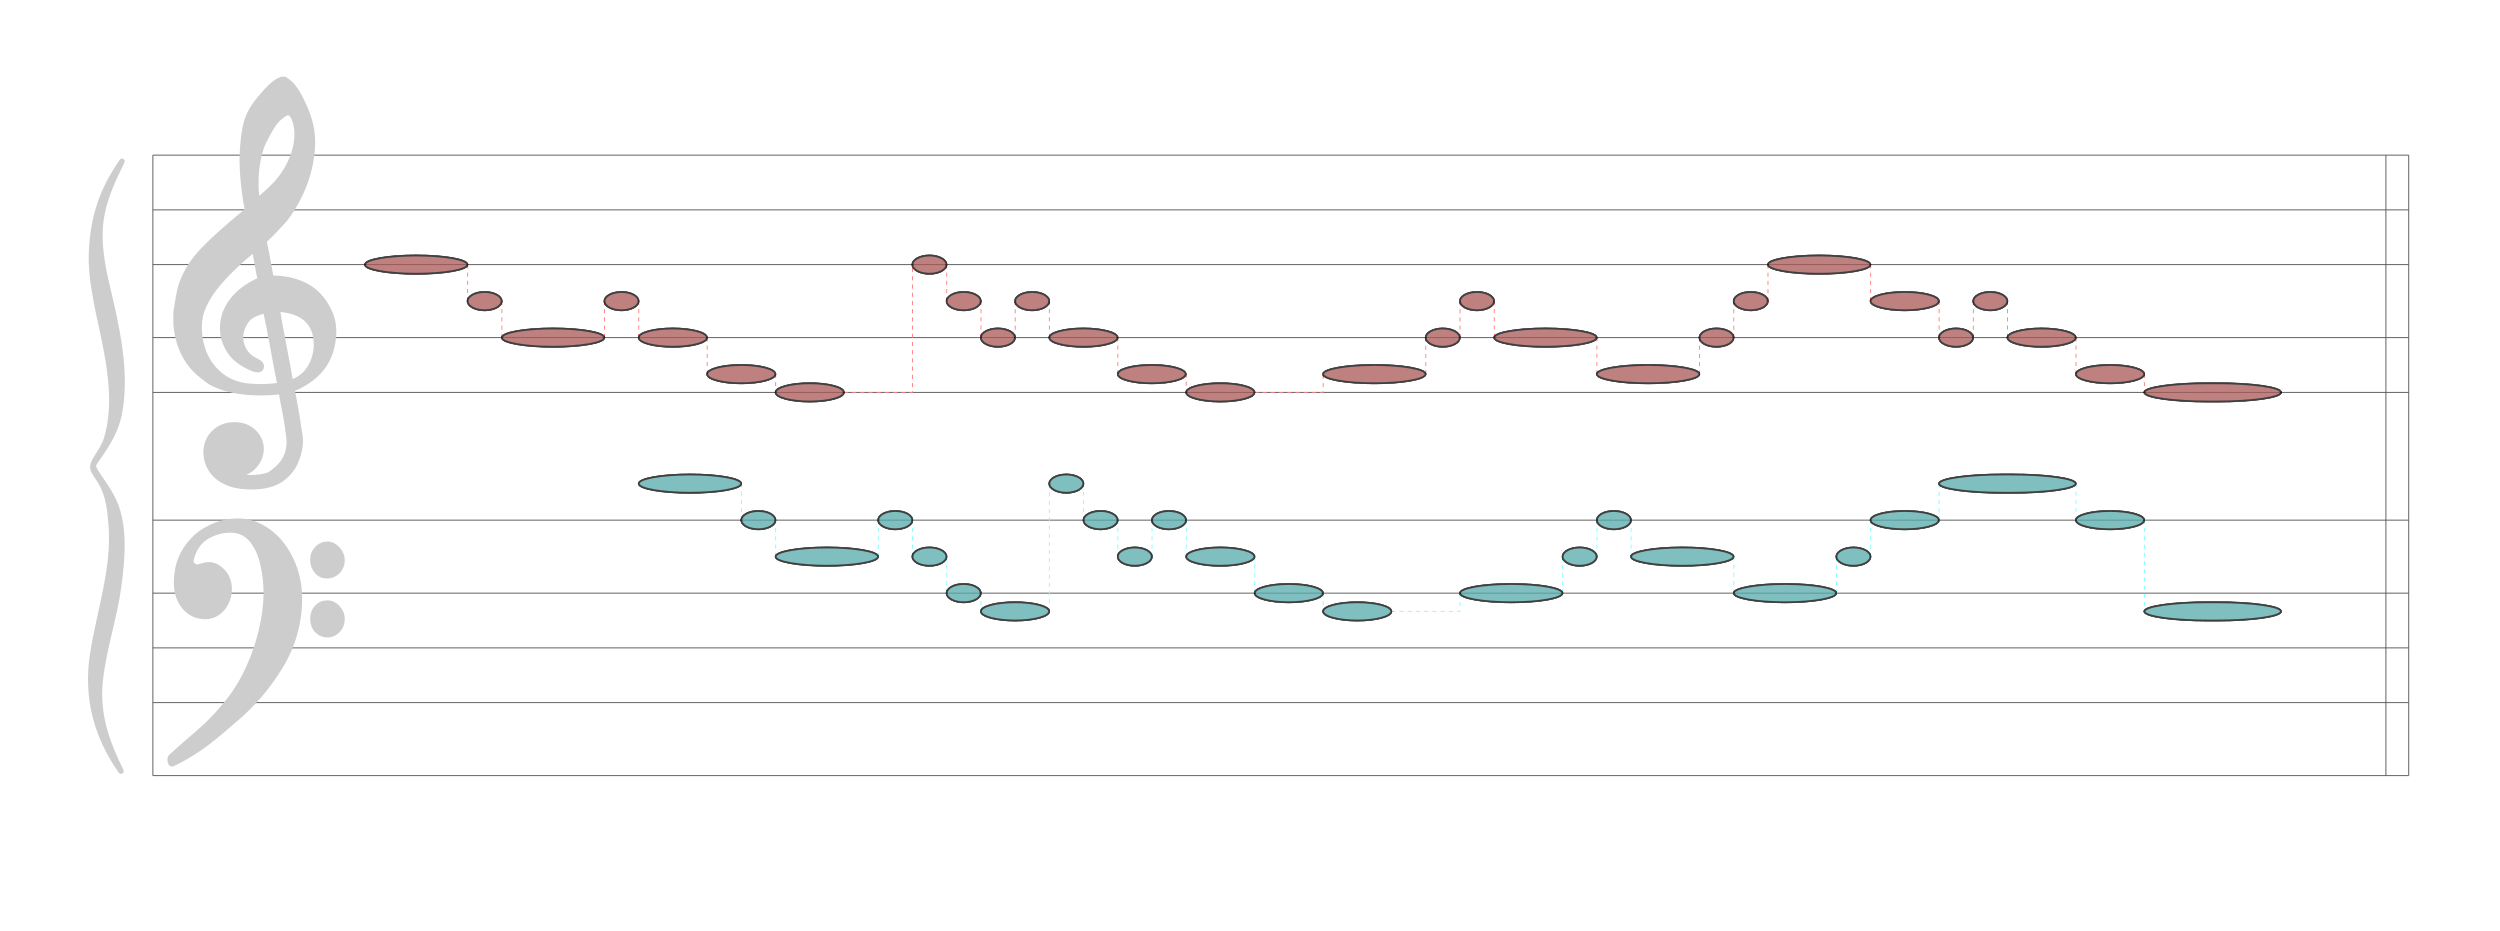
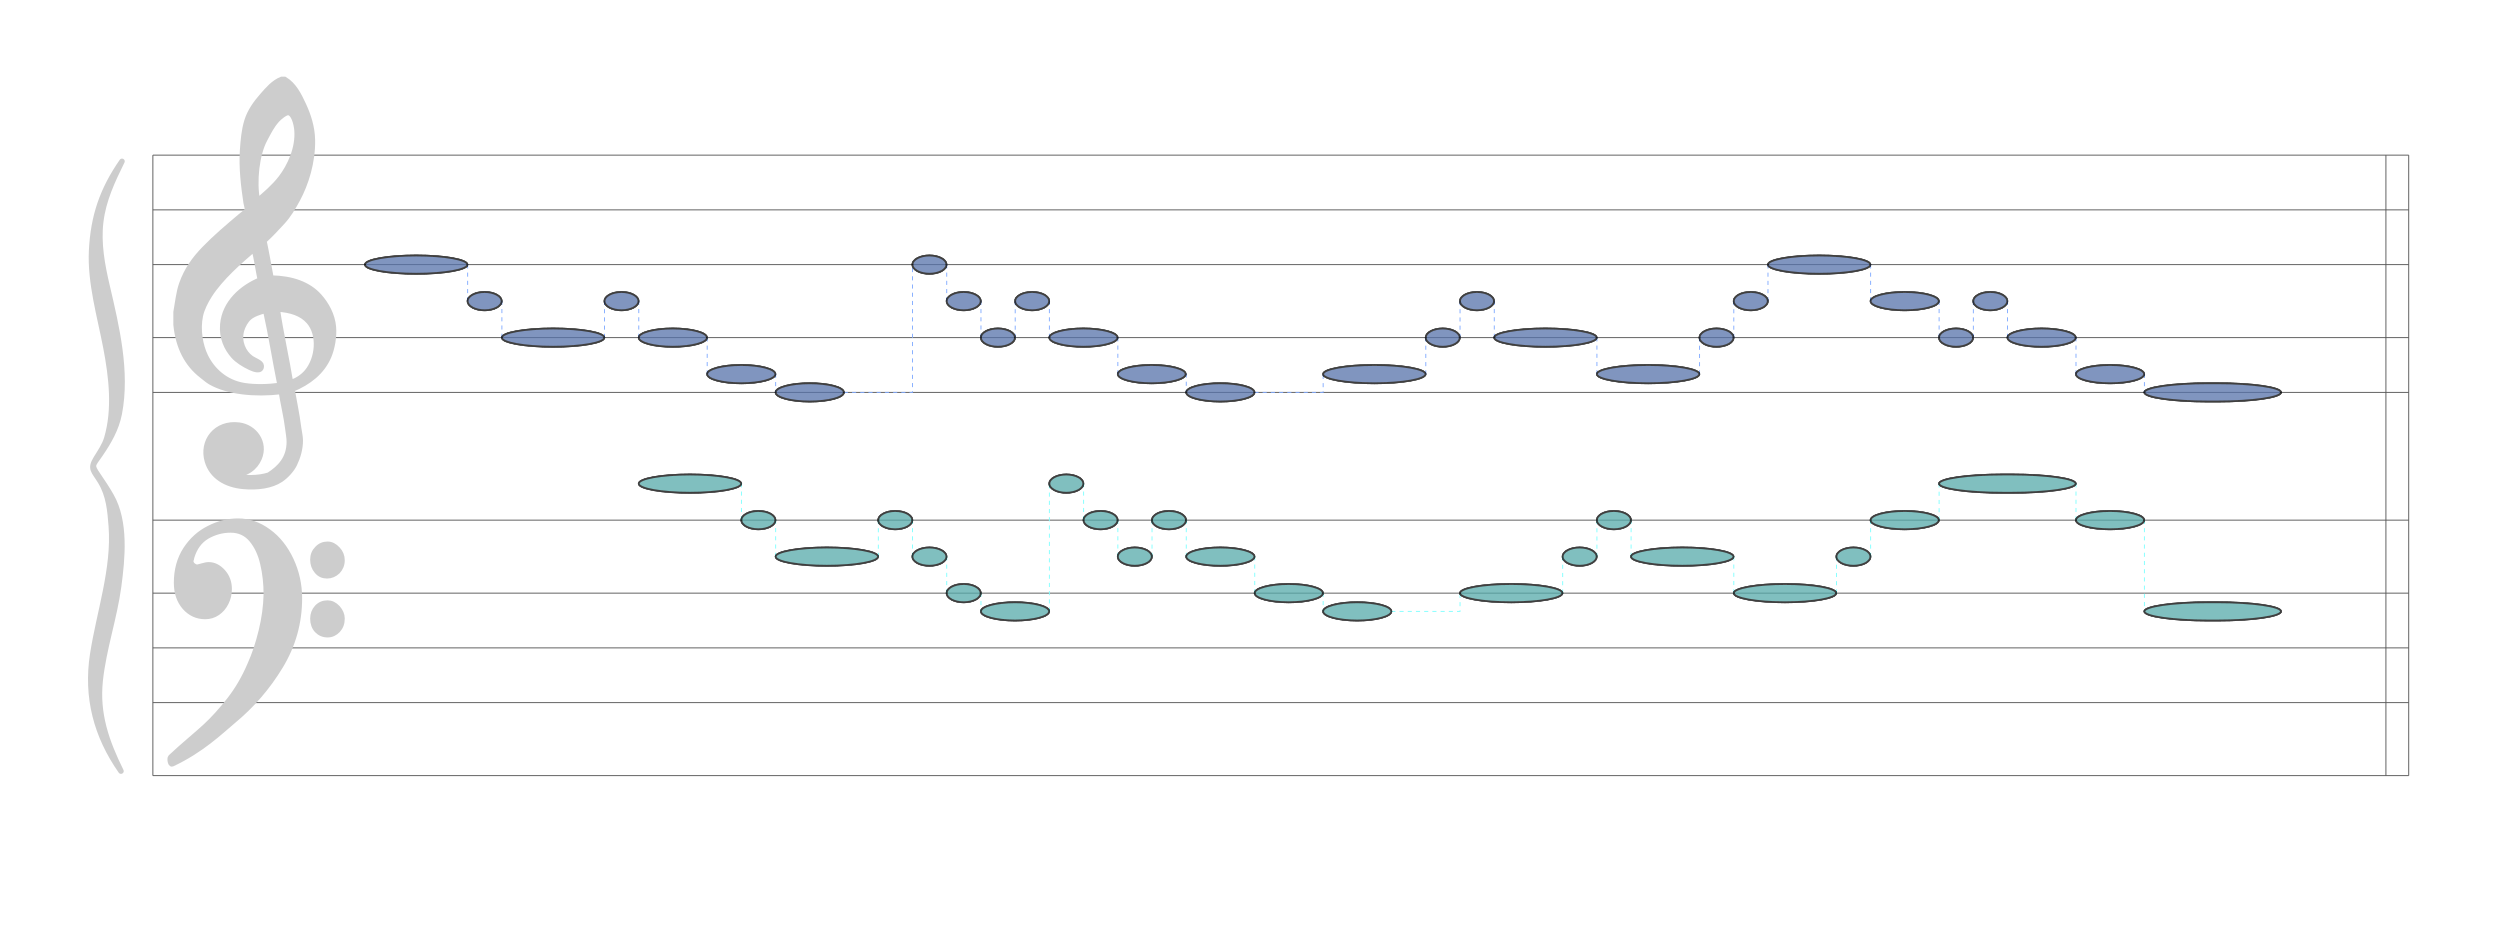
<svg xmlns="http://www.w3.org/2000/svg" version="1.1" viewPort="0 40 29.995 41" viewBox="-200 -50 1369.84 510" width="1369.84" height="510">
  <filter id="constantOpacity">
    <feComponentTransfer>
      <feFuncA type="table" tableValues="0 .5 .5" />
    </feComponentTransfer>
  </filter>
  <g transform="scale(35, -10) translate(0, -81)">
    <g class="staff-lines" stroke-width="0.5" stroke="#555555">
      <path vector-effect="non-scaling-stroke" d="M-3.321 64.5 L31.995 64.5" />
      <path vector-effect="non-scaling-stroke" d="M-3.321 67.5 L31.995 67.5" />
      <path vector-effect="non-scaling-stroke" d="M-3.321 71.5 L31.995 71.5" />
      <path vector-effect="non-scaling-stroke" d="M-3.321 74.5 L31.995 74.5" />
      <path vector-effect="non-scaling-stroke" d="M-3.321 77.5 L31.995 77.5" />
      <path vector-effect="non-scaling-stroke" d="M-3.321 43.5 L31.995 43.5" />
      <path vector-effect="non-scaling-stroke" d="M-3.321 47.5 L31.995 47.5" />
      <path vector-effect="non-scaling-stroke" d="M-3.321 50.5 L31.995 50.5" />
      <path vector-effect="non-scaling-stroke" d="M-3.321 53.5 L31.995 53.5" />
      <path vector-effect="non-scaling-stroke" d="M-3.321 57.5 L31.995 57.5" />
      <path vector-effect="non-scaling-stroke" d="M31.638,43.5 L31.638,77.5" />
      <path vector-effect="non-scaling-stroke" d="M31.995,43.5 L31.995,77.5" />
      <path vector-effect="non-scaling-stroke" d="M-3.321,43.5 L-3.321,77.5 z" />
    </g>
    <g transform="scale(0.714286, 1)">
      <g vector-effect="non-scaling-stroke" class="treble-clef" stroke="#cdcdcd" stroke-width="3" fill="#cdcdcd" transform="translate(-17.25, 5.15) scale(0.06, 0.07)">
        <path vector-effect="non-scaling-stroke" d="M250.026,1080.111c-2.375-5.813-4.501-12.037-5.616-19.656c-1.07-7.32-1.387-15.609-1.62-23.113    c-0.426-13.713,0.409-28.548,1.296-41.038c0.132-1.861,0.517-3.882,0.432-5.183c-0.118-1.794-1.622-3.834-2.484-5.401    c-4.551-8.266-9.023-16.291-13.176-25.488c-3.56-7.883-6.46-16.235-8.316-27.648c-1.087-6.682-1.406-14.26-2.053-21.816   c0-3.313,0-6.623,0-9.936c0.817-17.854,4.099-30.916,9.396-39.743c1.084-1.808,2.228-3.951,3.24-5.186    c6.218-7.579,16.081-9.873,25.812-7.343c0.598-8.887,1.858-19.53,2.376-28.944c0.193-3.49,0.54-7.194,0.54-10.368    c-0.003-13.193-3.44-20.603-7.452-26.135c-3.645-2.613-9.925-3.099-13.176,0.43c4.904-0.174,8.174,5.425,9.612,12.744    c2.427,12.351-1.738,24.386-7.344,25.918c-8.458,2.316-13.738-12.691-11.556-28.295c1.622-11.598,6.603-18.42,13.176-19.655    c5.073-0.956,10.149,0.426,13.608,5.399c1.988,2.858,4.009,7.685,4.968,11.879c1.246,5.448,2.18,12.212,2.16,18.792    c-0.01,3.246-0.453,6.761-0.648,10.152c-0.614,10.689-1.579,19.729-2.376,29.812c6.095,5.437,10.941,13.432,13.392,25.704    c1.302,6.52,2.035,15.517,1.727,23.111c-0.375,9.302-2.565,17.712-5.183,23.975c-3.863,9.248-9.852,13.985-17.604,14.257    c-0.849,9.749-1.633,19.633-2.593,29.159c2.376,4.619,4.55,9.643,6.805,14.906c2.185,5.095,3.892,11.286,5.508,17.712    c2.98,11.855,5.576,29.004,5.4,46.44c-0.102,10.157-1.538,19.319-3.24,27.215c-1.691,7.847-3.557,15.81-6.912,20.089    c-0.36,0-0.72,0-1.08,0C254.113,1090.306,252.068,1085.104,250.026,1080.111z M248.19,997.6    c-1.362,15.429-0.295,36.475,2.7,48.384c1.367,5.441,2.426,10.329,4.428,15.122c0.854,2.04,3.006,5.909,4.104,5.83    c2.104-0.153,3.064-9.245,3.24-13.824c0.542-14.092-2.623-28.387-5.832-37.366C254.247,1008.515,250.911,1002.572,248.19,997.6z     M249.27,935.823c-6.565-5.809-13.02-17.569-13.716-34.776c-0.425-10.517,1.463-18.693,3.888-24.624    c1.422-3.478,3.789-6.692,6.156-9.072c1.287-1.293,4.09-3.666,3.996,1.296c-0.048,2.584-2.504,4.06-3.888,6.263    c-2.557,4.079-4.489,12.399-3.348,21.385c0.481,3.784,1.636,7.983,2.808,10.153c1.458,2.697,3.725,4.34,6.048,5.615    c1.987-19.137,3.451-39.323,5.292-58.753c-4.493-1.347-9.224-1.49-13.068-0.213c-6.922,2.298-11.753,12.045-14.256,23.111    c-1.838,8.128-2.944,20.546-1.837,31.752c0.529,5.353,1.939,11.271,3.348,15.984c4.113,13.751,11.055,26.606,16.308,36.289    C247.971,952.523,248.466,943.862,249.27,935.823z M260.286,855.473c-1.479,19.361-3.545,38.701-4.86,57.671    c5.07-0.638,9.023-3.541,11.556-9.718c4.25-10.369,3.378-29.217-0.648-39.53C264.924,860.283,262.694,856.868,260.286,855.473z" />
      </g>
      <g class="bass-clef" fill="#cdcdcd" stroke="#cdcdcd" transform="scale(1.02, 1) translate(-0.25, 0.25)" stroke-width="3">
        <g transform="matrix(0.1835537,0,0,0.1830159,-98.29797,-1128.841)">
          <path vector-effect="non-scaling-stroke" d="M514.308,6407.837c3.419,4.086,5.655,9.64,7.124,12.803     c2.204,4.648,4.046,10.097,5.538,16.384c1.492,6.287,2.238,13.068,2.238,20.385c0,4.115-0.338,7.925-0.991,11.507     c-0.653,3.543-1.527,6.4-2.647,8.459c-1.108,2.095-2.297,3.125-3.545,3.125c-1.142,0-2.262-0.687-3.369-2.135     c-1.119-1.41-2.029-3.505-2.752-6.325c-0.711-2.819-1.073-6.135-1.073-9.982c0-3.011,0.326-5.411,0.968-7.317     c0.653-1.867,1.446-2.78,2.379-2.78c0.513,0,0.991,0.342,1.422,1.104c0.431,0.724,0.769,1.753,1.014,3.011     c0.245,1.257,0.373,2.628,0.373,4.077c0,2.019-0.245,3.733-0.735,5.144c-0.501,1.41-1.049,2.132-1.667,2.132     c-0.21,0-0.466-0.152-0.781-0.38c-0.303-0.229-0.501-0.342-0.571-0.342c-0.14,0-0.292,0.152-0.466,0.495     c-0.175,0.342-0.268,0.799-0.292,1.41c0.07,0.495,0.117,0.838,0.117,1.104c0.338,2.896,0.944,4.953,1.796,6.249     c0.863,1.258,1.784,1.905,2.763,1.905c1.014,0,1.83-0.953,2.46-2.858c0.63-1.943,1.073-4.344,1.329-7.277     c0.268-2.896,0.396-5.981,0.396-9.22c-0.035-3.468-0.221-7.125-0.583-10.897c-0.361-3.81-0.804-7.163-1.317-10.059     c-0.653-3.925-1.458-7.468-2.414-10.593c-0.956-3.124-1.889-5.752-2.775-7.849c-0.886-2.133-2.731-5.973-4.104-9.297     C514,6409.468,514.126,6407.62,514.308,6407.837z" />
          <path vector-effect="non-scaling-stroke" d="M531.259,6465.557c0.313-0.979,0.705-1.415,1.189-1.415     c0.457,0,0.862,0.436,1.228,1.306c0.339,0.908,0.522,2.032,0.522,3.339c0,1.233-0.17,2.358-0.522,3.302     c-0.353,0.979-0.745,1.488-1.163,1.488c-0.483,0-0.888-0.436-1.215-1.343c-0.34-0.871-0.509-1.958-0.509-3.266     C530.789,6467.626,530.945,6466.5,531.259,6465.557z" />
          <path vector-effect="non-scaling-stroke" d="M531.272,6447.847c0.327-0.871,0.732-1.342,1.241-1.342     c0.457,0,0.849,0.471,1.189,1.378c0.327,0.908,0.497,2.033,0.497,3.447c0,1.162-0.183,2.214-0.522,3.193     c-0.366,0.98-0.745,1.452-1.163,1.452c-0.509,0-0.914-0.436-1.241-1.343c-0.313-0.87-0.483-1.996-0.483-3.301     C530.789,6449.879,530.958,6448.717,531.272,6447.847z" />
        </g>
      </g>
    </g>
    <g transform="scale(0.714286, 1)">
      <g class="brace" transform="rotate(0.2) translate(30.5,-324) scale(1,-1) scale(.0175)">
        <path vector-effect="non-scaling-stroke" stroke="#cdcdcd" fill="#cdcdcd" stroke-width="3" stroke-linejoin="round" d="M-2031.812-22924.453    c-24.919,88.91-36.494,171.418-39.024,279.09c-2.379,101.156,9.877,207.264,16.991,305.533    c6.605,91.162,10.955,191.51-0.048,282.248c-2.757,22.732-8.614,43.227-13.597,63.254c-8.261,33.207-2.886,38.68,5.136,72.111    c10.485,43.689,11.808,90.887,13.172,140.795c3.604,132-16.215,270.613-24.675,400.074    c-8.818,134.883,3.651,255.861,34.113,366.164c-17.906-92.289-29.886-179.082-25.068-283.635    c4.572-99.275,18.379-195.207,24.078-294.23c5.11-88.826,9.914-203.154-8.344-284.342c-4.91-21.82-10.217-42.227-15.835-62.98    c-9.146-33.812-7.235-31.322,2.353-65.664c11.021-39.504,20.774-80.965,24.589-128.662c10.5-131.361-2.347-271.072-13.816-398.416    c-5.957-66.148-10.878-134.006-7.34-202.238C-2055.575-22803.877-2044.086-22863.117-2031.812-22924.453L-2031.812-22924.453z" />
      </g>
    </g>
    <g style="stroke-width:1; stroke:black;">
      <g class="note-lines track-2" fill="none" stroke="hsl(180, 100%, 75%)" stroke-dasharray="2.25" vector-effect="non-scaling-stroke" stroke-width="0.5">
        <path vector-effect="non-scaling-stroke" d=" M5.888 59.5 L5.893 59.5 L5.893 57.5" />
        <path vector-effect="non-scaling-stroke" d=" M6.424 57.5 L6.429 57.5 L6.429 55.5" />
        <path vector-effect="non-scaling-stroke" d=" M8.031 55.5 L8.036 55.5 L8.036 57.5" />
        <path vector-effect="non-scaling-stroke" d=" M8.567 57.5 L8.571 57.5 L8.571 55.5" />
        <path vector-effect="non-scaling-stroke" d=" M9.103 55.5 L9.107 55.5 L9.107 53.5" />
        <path vector-effect="non-scaling-stroke" d=" M9.638 53.5 L9.643 53.5 L9.643 52.5" />
        <path vector-effect="non-scaling-stroke" d=" M10.71 52.5 L10.714 52.5 L10.714 59.5" />
        <path vector-effect="non-scaling-stroke" d=" M11.245 59.5 L11.25 59.5 L11.25 57.5" />
        <path vector-effect="non-scaling-stroke" d=" M11.781 57.5 L11.786 57.5 L11.786 55.5" />
        <path vector-effect="non-scaling-stroke" d=" M12.317 55.5 L12.321 55.5 L12.321 57.5" />
        <path vector-effect="non-scaling-stroke" d=" M12.853 57.5 L12.857 57.5 L12.857 55.5" />
        <path vector-effect="non-scaling-stroke" d=" M13.924 55.5 L13.929 55.5 L13.929 53.5" />
        <path vector-effect="non-scaling-stroke" d=" M14.995 53.5 L15 53.5 L15 52.5" />
        <path vector-effect="non-scaling-stroke" d=" M16.067 52.5 L17.143 52.5 L17.143 53.5" />
        <path vector-effect="non-scaling-stroke" d=" M18.745 53.5 L18.75 53.5 L18.75 55.5" />
        <path vector-effect="non-scaling-stroke" d=" M19.281 55.5 L19.286 55.5 L19.286 57.5" />
        <path vector-effect="non-scaling-stroke" d=" M19.817 57.5 L19.821 57.5 L19.821 55.5" />
        <path vector-effect="non-scaling-stroke" d=" M21.424 55.5 L21.429 55.5 L21.429 53.5" />
        <path vector-effect="non-scaling-stroke" d=" M23.031 53.5 L23.036 53.5 L23.036 55.5" />
        <path vector-effect="non-scaling-stroke" d=" M23.567 55.5 L23.571 55.5 L23.571 57.5" />
        <path vector-effect="non-scaling-stroke" d=" M24.638 57.5 L24.643 57.5 L24.643 59.5" />
        <path vector-effect="non-scaling-stroke" d=" M26.781 59.5 L26.786 59.5 L26.786 57.5" />
        <path vector-effect="non-scaling-stroke" d=" M27.853 57.5 L27.857 57.5 L27.857 52.5" />
      </g>
-       <g class="note-lines track-1" fill="none" stroke="hsl(0, 100%, 75%)" stroke-dasharray="2.25" vector-effect="non-scaling-stroke" stroke-width="0.5">
+       <g class="note-lines track-1" fill="none" stroke="hsl(220, 100%, 75%)" stroke-dasharray="2.25" vector-effect="non-scaling-stroke" stroke-width="0.5">
        <path vector-effect="non-scaling-stroke" d=" M1.603 71.5 L1.607 71.5 L1.607 69.5" />
        <path vector-effect="non-scaling-stroke" d=" M2.138 69.5 L2.143 69.5 L2.143 67.5" />
        <path vector-effect="non-scaling-stroke" d=" M3.746 67.5 L3.75 67.5 L3.75 69.5" />
        <path vector-effect="non-scaling-stroke" d=" M4.281 69.5 L4.286 69.5 L4.286 67.5" />
        <path vector-effect="non-scaling-stroke" d=" M5.353 67.5 L5.357 67.5 L5.357 65.5" />
        <path vector-effect="non-scaling-stroke" d=" M6.424 65.5 L6.429 65.5 L6.429 64.5" />
        <path vector-effect="non-scaling-stroke" d=" M7.496 64.5 L8.571 64.5 L8.571 71.5" />
        <path vector-effect="non-scaling-stroke" d=" M9.103 71.5 L9.107 71.5 L9.107 69.5" />
        <path vector-effect="non-scaling-stroke" d=" M9.638 69.5 L9.643 69.5 L9.643 67.5" />
        <path vector-effect="non-scaling-stroke" d=" M10.174 67.5 L10.179 67.5 L10.179 69.5" />
        <path vector-effect="non-scaling-stroke" d=" M10.71 69.5 L10.714 69.5 L10.714 67.5" />
        <path vector-effect="non-scaling-stroke" d=" M11.781 67.5 L11.786 67.5 L11.786 65.5" />
        <path vector-effect="non-scaling-stroke" d=" M12.847 65.5 L12.857 65.5 L12.857 64.5" />
        <path vector-effect="non-scaling-stroke" d=" M13.924 64.5 L15 64.5 L15 65.5" />
        <path vector-effect="non-scaling-stroke" d=" M16.603 65.5 L16.607 65.5 L16.607 67.5" />
        <path vector-effect="non-scaling-stroke" d=" M17.138 67.5 L17.143 67.5 L17.143 69.5" />
        <path vector-effect="non-scaling-stroke" d=" M17.674 69.5 L17.679 69.5 L17.679 67.5" />
        <path vector-effect="non-scaling-stroke" d=" M19.281 67.5 L19.286 67.5 L19.286 65.5" />
        <path vector-effect="non-scaling-stroke" d=" M20.888 65.5 L20.893 65.5 L20.893 67.5" />
        <path vector-effect="non-scaling-stroke" d=" M21.424 67.5 L21.429 67.5 L21.429 69.5" />
        <path vector-effect="non-scaling-stroke" d=" M21.96 69.5 L21.964 69.5 L21.964 71.5" />
        <path vector-effect="non-scaling-stroke" d=" M23.567 71.5 L23.571 71.5 L23.571 69.5" />
        <path vector-effect="non-scaling-stroke" d=" M24.638 69.5 L24.643 69.5 L24.643 67.5" />
        <path vector-effect="non-scaling-stroke" d=" M25.174 67.5 L25.179 67.5 L25.179 69.5" />
        <path vector-effect="non-scaling-stroke" d=" M25.71 69.5 L25.714 69.5 L25.714 67.5" />
        <path vector-effect="non-scaling-stroke" d=" M26.781 67.5 L26.786 67.5 L26.786 65.5" />
        <path vector-effect="non-scaling-stroke" d=" M27.853 65.5 L27.857 65.5 L27.857 64.5" />
      </g>
      <g opacity="0.5" class="note-backdrops track-2" style="fill:black;">
        <g class="note key-59 ont-4d286 offt-5d888 maxima">
          <rect vector-effect="non-scaling-stroke" rx="1" ry="1" x="4.286" y="59" width="1.603" height="1" />
        </g>
        <g class="note key-57 ont-5d893 offt-6d424">
          <rect vector-effect="non-scaling-stroke" rx="1" ry="1" x="5.893" y="57" width="0.531" height="1" />
        </g>
        <g class="note key-55 ont-6d429 offt-8d031">
          <rect vector-effect="non-scaling-stroke" rx="1" ry="1" x="6.429" y="55" width="1.603" height="1" />
        </g>
        <g class="note key-57 ont-8d036 offt-8d567">
          <rect vector-effect="non-scaling-stroke" rx="1" ry="1" x="8.036" y="57" width="0.531" height="1" />
        </g>
        <g class="note key-55 ont-8d571 offt-9d103">
          <rect vector-effect="non-scaling-stroke" rx="1" ry="1" x="8.571" y="55" width="0.531" height="1" />
        </g>
        <g class="note key-53 ont-9d107 offt-9d638">
          <rect vector-effect="non-scaling-stroke" rx="1" ry="1" x="9.107" y="53" width="0.531" height="1" />
        </g>
        <g class="note key-52 ont-9d643 offt-10d710 minima">
          <rect vector-effect="non-scaling-stroke" rx="1" ry="1" x="9.643" y="52" width="1.067" height="1" />
        </g>
        <g class="note key-59 ont-10d714 offt-11d246 maxima">
          <rect vector-effect="non-scaling-stroke" rx="1" ry="1" x="10.714" y="59" width="0.531" height="1" />
        </g>
        <g class="note key-57 ont-11d250 offt-11d781">
          <rect vector-effect="non-scaling-stroke" rx="1" ry="1" x="11.25" y="57" width="0.531" height="1" />
        </g>
        <g class="note key-55 ont-11d786 offt-12d317">
          <rect vector-effect="non-scaling-stroke" rx="1" ry="1" x="11.786" y="55" width="0.531" height="1" />
        </g>
        <g class="note key-57 ont-12d321 offt-12d853">
          <rect vector-effect="non-scaling-stroke" rx="1" ry="1" x="12.321" y="57" width="0.531" height="1" />
        </g>
        <g class="note key-55 ont-12d857 offt-13d924">
          <rect vector-effect="non-scaling-stroke" rx="1" ry="1" x="12.857" y="55" width="1.067" height="1" />
        </g>
        <g class="note key-53 ont-13d929 offt-14d996">
          <rect vector-effect="non-scaling-stroke" rx="1" ry="1" x="13.929" y="53" width="1.067" height="1" />
        </g>
        <g class="note key-52 ont-15d000 offt-16d067 minima">
          <rect vector-effect="non-scaling-stroke" rx="1" ry="1" x="15" y="52" width="1.067" height="1" />
        </g>
        <g class="note key-53 ont-17d143 offt-18d746">
          <rect vector-effect="non-scaling-stroke" rx="1" ry="1" x="17.143" y="53" width="1.603" height="1" />
        </g>
        <g class="note key-55 ont-18d750 offt-19d281">
          <rect vector-effect="non-scaling-stroke" rx="1" ry="1" x="18.75" y="55" width="0.531" height="1" />
        </g>
        <g class="note key-57 ont-19d286 offt-19d817">
          <rect vector-effect="non-scaling-stroke" rx="1" ry="1" x="19.286" y="57" width="0.531" height="1" />
        </g>
        <g class="note key-55 ont-19d821 offt-21d424">
          <rect vector-effect="non-scaling-stroke" rx="1" ry="1" x="19.821" y="55" width="1.603" height="1" />
        </g>
        <g class="note key-53 ont-21d429 offt-23d031">
          <rect vector-effect="non-scaling-stroke" rx="1" ry="1" x="21.429" y="53" width="1.603" height="1" />
        </g>
        <g class="note key-55 ont-23d036 offt-23d567">
          <rect vector-effect="non-scaling-stroke" rx="1" ry="1" x="23.036" y="55" width="0.531" height="1" />
        </g>
        <g class="note key-57 ont-23d571 offt-24d638">
          <rect vector-effect="non-scaling-stroke" rx="1" ry="1" x="23.571" y="57" width="1.067" height="1" />
        </g>
        <g class="note key-59 ont-24d643 offt-26d781 maxima">
          <rect vector-effect="non-scaling-stroke" rx="1" ry="1" x="24.643" y="59" width="2.138" height="1" />
        </g>
        <g class="note key-57 ont-26d786 offt-27d853">
          <rect vector-effect="non-scaling-stroke" rx="1" ry="1" x="26.786" y="57" width="1.067" height="1" />
        </g>
        <g class="note key-52 ont-27d857 offt-29d996 minima">
          <rect vector-effect="non-scaling-stroke" rx="1" ry="1" x="27.857" y="52" width="2.138" height="1" />
        </g>
      </g>
      <g opacity="0.5" class="note-backdrops track-1" style="fill:black;">
        <g class="note key-71 ont-0d000 offt-1d603 maxima">
          <rect vector-effect="non-scaling-stroke" rx="1" ry="1" x="0" y="71" width="1.603" height="1" />
        </g>
        <g class="note key-69 ont-1d607 offt-2d138">
          <rect vector-effect="non-scaling-stroke" rx="1" ry="1" x="1.607" y="69" width="0.531" height="1" />
        </g>
        <g class="note key-67 ont-2d143 offt-3d746">
          <rect vector-effect="non-scaling-stroke" rx="1" ry="1" x="2.143" y="67" width="1.603" height="1" />
        </g>
        <g class="note key-69 ont-3d750 offt-4d281">
          <rect vector-effect="non-scaling-stroke" rx="1" ry="1" x="3.75" y="69" width="0.531" height="1" />
        </g>
        <g class="note key-67 ont-4d286 offt-5d353">
          <rect vector-effect="non-scaling-stroke" rx="1" ry="1" x="4.286" y="67" width="1.067" height="1" />
        </g>
        <g class="note key-65 ont-5d357 offt-6d424">
          <rect vector-effect="non-scaling-stroke" rx="1" ry="1" x="5.357" y="65" width="1.067" height="1" />
        </g>
        <g class="note key-64 ont-6d429 offt-7d496 minima">
          <rect vector-effect="non-scaling-stroke" rx="1" ry="1" x="6.429" y="64" width="1.067" height="1" />
        </g>
        <g class="note key-71 ont-8d571 offt-9d103 maxima">
          <rect vector-effect="non-scaling-stroke" rx="1" ry="1" x="8.571" y="71" width="0.531" height="1" />
        </g>
        <g class="note key-69 ont-9d107 offt-9d638">
          <rect vector-effect="non-scaling-stroke" rx="1" ry="1" x="9.107" y="69" width="0.531" height="1" />
        </g>
        <g class="note key-67 ont-9d643 offt-10d174">
          <rect vector-effect="non-scaling-stroke" rx="1" ry="1" x="9.643" y="67" width="0.531" height="1" />
        </g>
        <g class="note key-69 ont-10d179 offt-10d710">
          <rect vector-effect="non-scaling-stroke" rx="1" ry="1" x="10.179" y="69" width="0.531" height="1" />
        </g>
        <g class="note key-67 ont-10d714 offt-11d781">
          <rect vector-effect="non-scaling-stroke" rx="1" ry="1" x="10.714" y="67" width="1.067" height="1" />
        </g>
        <g class="note key-65 ont-11d786 offt-12d847">
          <rect vector-effect="non-scaling-stroke" rx="1" ry="1" x="11.786" y="65" width="1.061" height="1" />
        </g>
        <g class="note key-64 ont-12d857 offt-13d924 minima">
          <rect vector-effect="non-scaling-stroke" rx="1" ry="1" x="12.857" y="64" width="1.067" height="1" />
        </g>
        <g class="note key-65 ont-15d000 offt-16d603">
          <rect vector-effect="non-scaling-stroke" rx="1" ry="1" x="15" y="65" width="1.603" height="1" />
        </g>
        <g class="note key-67 ont-16d607 offt-17d138">
          <rect vector-effect="non-scaling-stroke" rx="1" ry="1" x="16.607" y="67" width="0.531" height="1" />
        </g>
        <g class="note key-69 ont-17d143 offt-17d674">
          <rect vector-effect="non-scaling-stroke" rx="1" ry="1" x="17.143" y="69" width="0.531" height="1" />
        </g>
        <g class="note key-67 ont-17d679 offt-19d281">
          <rect vector-effect="non-scaling-stroke" rx="1" ry="1" x="17.679" y="67" width="1.603" height="1" />
        </g>
        <g class="note key-65 ont-19d286 offt-20d888">
          <rect vector-effect="non-scaling-stroke" rx="1" ry="1" x="19.286" y="65" width="1.603" height="1" />
        </g>
        <g class="note key-67 ont-20d893 offt-21d424">
          <rect vector-effect="non-scaling-stroke" rx="1" ry="1" x="20.893" y="67" width="0.531" height="1" />
        </g>
        <g class="note key-69 ont-21d429 offt-21d960">
          <rect vector-effect="non-scaling-stroke" rx="1" ry="1" x="21.429" y="69" width="0.531" height="1" />
        </g>
        <g class="note key-71 ont-21d964 offt-23d567 maxima">
          <rect vector-effect="non-scaling-stroke" rx="1" ry="1" x="21.964" y="71" width="1.603" height="1" />
        </g>
        <g class="note key-69 ont-23d571 offt-24d638">
          <rect vector-effect="non-scaling-stroke" rx="1" ry="1" x="23.571" y="69" width="1.067" height="1" />
        </g>
        <g class="note key-67 ont-24d643 offt-25d174">
          <rect vector-effect="non-scaling-stroke" rx="1" ry="1" x="24.643" y="67" width="0.531" height="1" />
        </g>
        <g class="note key-69 ont-25d179 offt-25d710">
          <rect vector-effect="non-scaling-stroke" rx="1" ry="1" x="25.179" y="69" width="0.531" height="1" />
        </g>
        <g class="note key-67 ont-25d714 offt-26d781">
          <rect vector-effect="non-scaling-stroke" rx="1" ry="1" x="25.714" y="67" width="1.067" height="1" />
        </g>
        <g class="note key-65 ont-26d786 offt-27d853">
          <rect vector-effect="non-scaling-stroke" rx="1" ry="1" x="26.786" y="65" width="1.067" height="1" />
        </g>
        <g class="note key-64 ont-27d857 offt-29d996 minima">
          <rect vector-effect="non-scaling-stroke" rx="1" ry="1" x="27.857" y="64" width="2.138" height="1" />
        </g>
      </g>
      <g class="track-2" filter="url(#constantOpacity)" style="opacity:1; fill:hsl(180, 100%, 75%);">
        <g class="note key-59 ont-4d286 offt-5d888 maxima">
          <rect vector-effect="non-scaling-stroke" rx="1" ry="1" x="4.286" y="59" width="1.603" height="1" />
        </g>
        <g class="note key-57 ont-5d893 offt-6d424">
          <rect vector-effect="non-scaling-stroke" rx="1" ry="1" x="5.893" y="57" width="0.531" height="1" />
        </g>
        <g class="note key-55 ont-6d429 offt-8d031">
          <rect vector-effect="non-scaling-stroke" rx="1" ry="1" x="6.429" y="55" width="1.603" height="1" />
        </g>
        <g class="note key-57 ont-8d036 offt-8d567">
          <rect vector-effect="non-scaling-stroke" rx="1" ry="1" x="8.036" y="57" width="0.531" height="1" />
        </g>
        <g class="note key-55 ont-8d571 offt-9d103">
          <rect vector-effect="non-scaling-stroke" rx="1" ry="1" x="8.571" y="55" width="0.531" height="1" />
        </g>
        <g class="note key-53 ont-9d107 offt-9d638">
          <rect vector-effect="non-scaling-stroke" rx="1" ry="1" x="9.107" y="53" width="0.531" height="1" />
        </g>
        <g class="note key-52 ont-9d643 offt-10d710 minima">
          <rect vector-effect="non-scaling-stroke" rx="1" ry="1" x="9.643" y="52" width="1.067" height="1" />
        </g>
        <g class="note key-59 ont-10d714 offt-11d246 maxima">
          <rect vector-effect="non-scaling-stroke" rx="1" ry="1" x="10.714" y="59" width="0.531" height="1" />
        </g>
        <g class="note key-57 ont-11d250 offt-11d781">
          <rect vector-effect="non-scaling-stroke" rx="1" ry="1" x="11.25" y="57" width="0.531" height="1" />
        </g>
        <g class="note key-55 ont-11d786 offt-12d317">
          <rect vector-effect="non-scaling-stroke" rx="1" ry="1" x="11.786" y="55" width="0.531" height="1" />
        </g>
        <g class="note key-57 ont-12d321 offt-12d853">
          <rect vector-effect="non-scaling-stroke" rx="1" ry="1" x="12.321" y="57" width="0.531" height="1" />
        </g>
        <g class="note key-55 ont-12d857 offt-13d924">
          <rect vector-effect="non-scaling-stroke" rx="1" ry="1" x="12.857" y="55" width="1.067" height="1" />
        </g>
        <g class="note key-53 ont-13d929 offt-14d996">
          <rect vector-effect="non-scaling-stroke" rx="1" ry="1" x="13.929" y="53" width="1.067" height="1" />
        </g>
        <g class="note key-52 ont-15d000 offt-16d067 minima">
          <rect vector-effect="non-scaling-stroke" rx="1" ry="1" x="15" y="52" width="1.067" height="1" />
        </g>
        <g class="note key-53 ont-17d143 offt-18d746">
          <rect vector-effect="non-scaling-stroke" rx="1" ry="1" x="17.143" y="53" width="1.603" height="1" />
        </g>
        <g class="note key-55 ont-18d750 offt-19d281">
          <rect vector-effect="non-scaling-stroke" rx="1" ry="1" x="18.75" y="55" width="0.531" height="1" />
        </g>
        <g class="note key-57 ont-19d286 offt-19d817">
          <rect vector-effect="non-scaling-stroke" rx="1" ry="1" x="19.286" y="57" width="0.531" height="1" />
        </g>
        <g class="note key-55 ont-19d821 offt-21d424">
          <rect vector-effect="non-scaling-stroke" rx="1" ry="1" x="19.821" y="55" width="1.603" height="1" />
        </g>
        <g class="note key-53 ont-21d429 offt-23d031">
          <rect vector-effect="non-scaling-stroke" rx="1" ry="1" x="21.429" y="53" width="1.603" height="1" />
        </g>
        <g class="note key-55 ont-23d036 offt-23d567">
          <rect vector-effect="non-scaling-stroke" rx="1" ry="1" x="23.036" y="55" width="0.531" height="1" />
        </g>
        <g class="note key-57 ont-23d571 offt-24d638">
          <rect vector-effect="non-scaling-stroke" rx="1" ry="1" x="23.571" y="57" width="1.067" height="1" />
        </g>
        <g class="note key-59 ont-24d643 offt-26d781 maxima">
          <rect vector-effect="non-scaling-stroke" rx="1" ry="1" x="24.643" y="59" width="2.138" height="1" />
        </g>
        <g class="note key-57 ont-26d786 offt-27d853">
          <rect vector-effect="non-scaling-stroke" rx="1" ry="1" x="26.786" y="57" width="1.067" height="1" />
        </g>
        <g class="note key-52 ont-27d857 offt-29d996 minima">
          <rect vector-effect="non-scaling-stroke" rx="1" ry="1" x="27.857" y="52" width="2.138" height="1" />
        </g>
      </g>
-       <g class="track-1" filter="url(#constantOpacity)" style="opacity:1; fill:hsl(0, 100%, 75%);">
+       <g class="track-1" filter="url(#constantOpacity)" style="opacity:1; fill:hsl(220, 100%, 75%);">
        <g class="note key-71 ont-0d000 offt-1d603 maxima">
          <rect vector-effect="non-scaling-stroke" rx="1" ry="1" x="0" y="71" width="1.603" height="1" />
        </g>
        <g class="note key-69 ont-1d607 offt-2d138">
          <rect vector-effect="non-scaling-stroke" rx="1" ry="1" x="1.607" y="69" width="0.531" height="1" />
        </g>
        <g class="note key-67 ont-2d143 offt-3d746">
          <rect vector-effect="non-scaling-stroke" rx="1" ry="1" x="2.143" y="67" width="1.603" height="1" />
        </g>
        <g class="note key-69 ont-3d750 offt-4d281">
          <rect vector-effect="non-scaling-stroke" rx="1" ry="1" x="3.75" y="69" width="0.531" height="1" />
        </g>
        <g class="note key-67 ont-4d286 offt-5d353">
          <rect vector-effect="non-scaling-stroke" rx="1" ry="1" x="4.286" y="67" width="1.067" height="1" />
        </g>
        <g class="note key-65 ont-5d357 offt-6d424">
          <rect vector-effect="non-scaling-stroke" rx="1" ry="1" x="5.357" y="65" width="1.067" height="1" />
        </g>
        <g class="note key-64 ont-6d429 offt-7d496 minima">
          <rect vector-effect="non-scaling-stroke" rx="1" ry="1" x="6.429" y="64" width="1.067" height="1" />
        </g>
        <g class="note key-71 ont-8d571 offt-9d103 maxima">
          <rect vector-effect="non-scaling-stroke" rx="1" ry="1" x="8.571" y="71" width="0.531" height="1" />
        </g>
        <g class="note key-69 ont-9d107 offt-9d638">
          <rect vector-effect="non-scaling-stroke" rx="1" ry="1" x="9.107" y="69" width="0.531" height="1" />
        </g>
        <g class="note key-67 ont-9d643 offt-10d174">
          <rect vector-effect="non-scaling-stroke" rx="1" ry="1" x="9.643" y="67" width="0.531" height="1" />
        </g>
        <g class="note key-69 ont-10d179 offt-10d710">
          <rect vector-effect="non-scaling-stroke" rx="1" ry="1" x="10.179" y="69" width="0.531" height="1" />
        </g>
        <g class="note key-67 ont-10d714 offt-11d781">
          <rect vector-effect="non-scaling-stroke" rx="1" ry="1" x="10.714" y="67" width="1.067" height="1" />
        </g>
        <g class="note key-65 ont-11d786 offt-12d847">
          <rect vector-effect="non-scaling-stroke" rx="1" ry="1" x="11.786" y="65" width="1.061" height="1" />
        </g>
        <g class="note key-64 ont-12d857 offt-13d924 minima">
          <rect vector-effect="non-scaling-stroke" rx="1" ry="1" x="12.857" y="64" width="1.067" height="1" />
        </g>
        <g class="note key-65 ont-15d000 offt-16d603">
          <rect vector-effect="non-scaling-stroke" rx="1" ry="1" x="15" y="65" width="1.603" height="1" />
        </g>
        <g class="note key-67 ont-16d607 offt-17d138">
          <rect vector-effect="non-scaling-stroke" rx="1" ry="1" x="16.607" y="67" width="0.531" height="1" />
        </g>
        <g class="note key-69 ont-17d143 offt-17d674">
          <rect vector-effect="non-scaling-stroke" rx="1" ry="1" x="17.143" y="69" width="0.531" height="1" />
        </g>
        <g class="note key-67 ont-17d679 offt-19d281">
          <rect vector-effect="non-scaling-stroke" rx="1" ry="1" x="17.679" y="67" width="1.603" height="1" />
        </g>
        <g class="note key-65 ont-19d286 offt-20d888">
          <rect vector-effect="non-scaling-stroke" rx="1" ry="1" x="19.286" y="65" width="1.603" height="1" />
        </g>
        <g class="note key-67 ont-20d893 offt-21d424">
          <rect vector-effect="non-scaling-stroke" rx="1" ry="1" x="20.893" y="67" width="0.531" height="1" />
        </g>
        <g class="note key-69 ont-21d429 offt-21d960">
          <rect vector-effect="non-scaling-stroke" rx="1" ry="1" x="21.429" y="69" width="0.531" height="1" />
        </g>
        <g class="note key-71 ont-21d964 offt-23d567 maxima">
          <rect vector-effect="non-scaling-stroke" rx="1" ry="1" x="21.964" y="71" width="1.603" height="1" />
        </g>
        <g class="note key-69 ont-23d571 offt-24d638">
          <rect vector-effect="non-scaling-stroke" rx="1" ry="1" x="23.571" y="69" width="1.067" height="1" />
        </g>
        <g class="note key-67 ont-24d643 offt-25d174">
          <rect vector-effect="non-scaling-stroke" rx="1" ry="1" x="24.643" y="67" width="0.531" height="1" />
        </g>
        <g class="note key-69 ont-25d179 offt-25d710">
          <rect vector-effect="non-scaling-stroke" rx="1" ry="1" x="25.179" y="69" width="0.531" height="1" />
        </g>
        <g class="note key-67 ont-25d714 offt-26d781">
          <rect vector-effect="non-scaling-stroke" rx="1" ry="1" x="25.714" y="67" width="1.067" height="1" />
        </g>
        <g class="note key-65 ont-26d786 offt-27d853">
          <rect vector-effect="non-scaling-stroke" rx="1" ry="1" x="26.786" y="65" width="1.067" height="1" />
        </g>
        <g class="note key-64 ont-27d857 offt-29d996 minima">
          <rect vector-effect="non-scaling-stroke" rx="1" ry="1" x="27.857" y="64" width="2.138" height="1" />
        </g>
      </g>
    </g>
  </g>
</svg>
